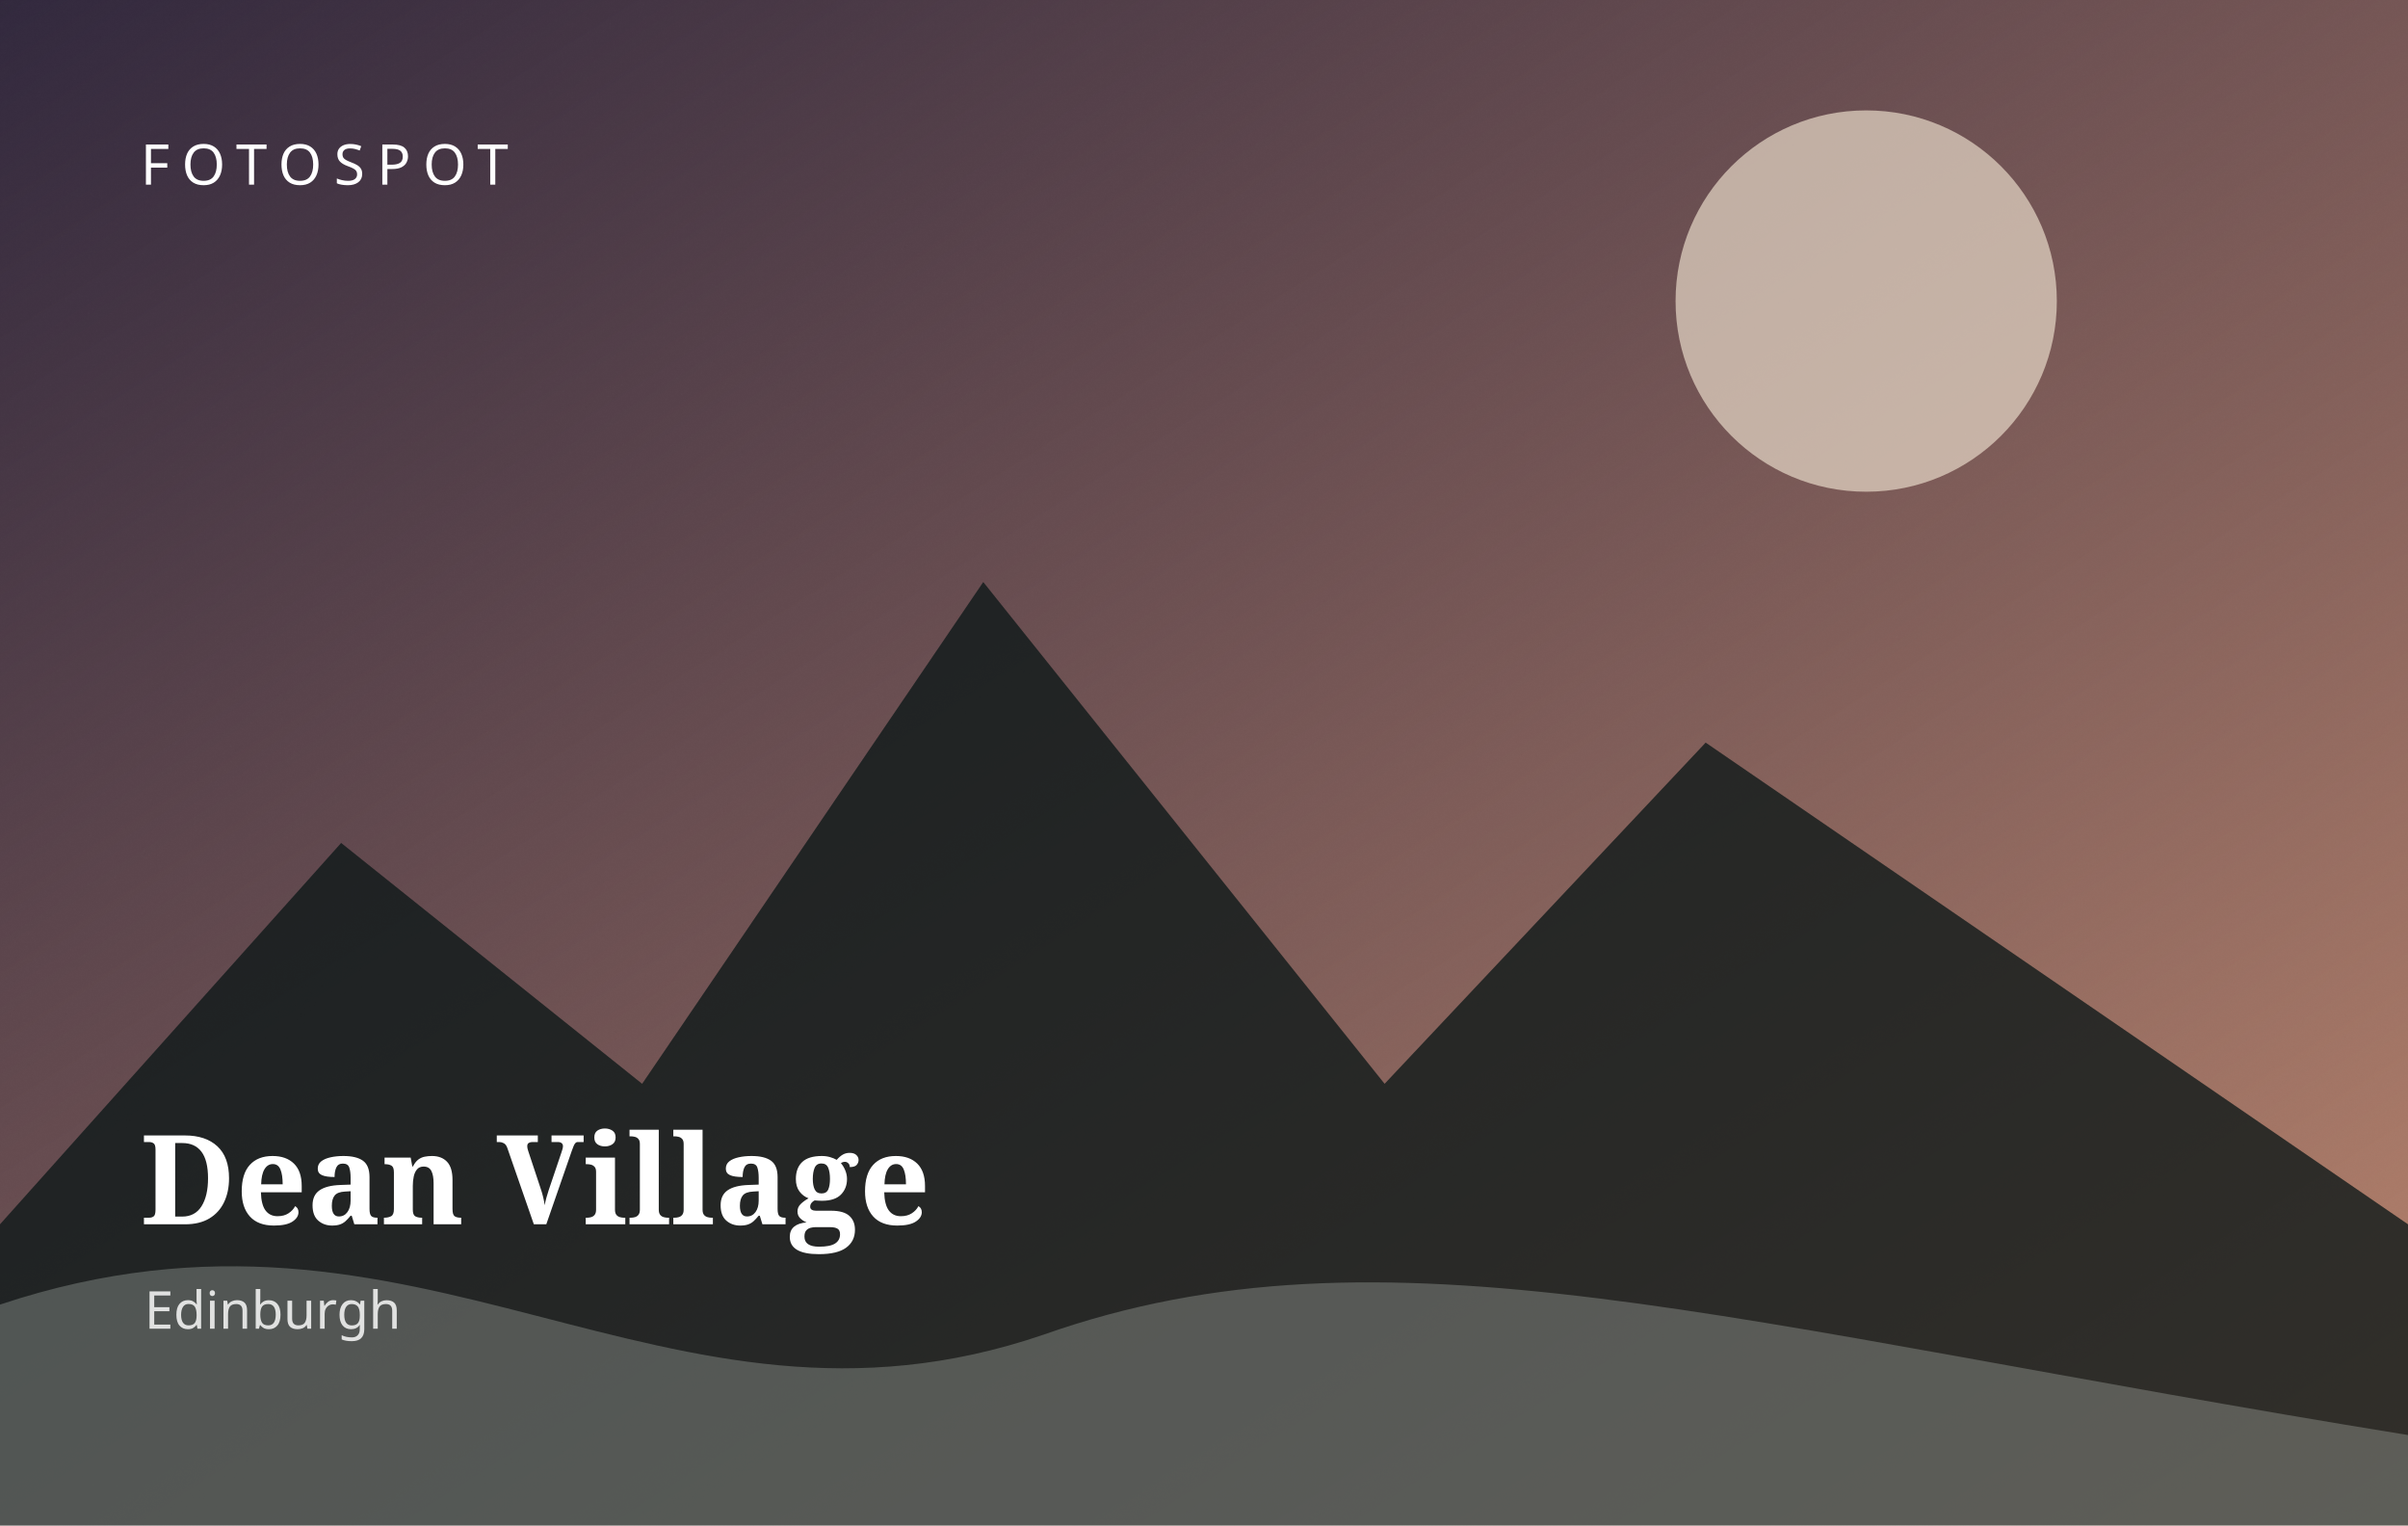
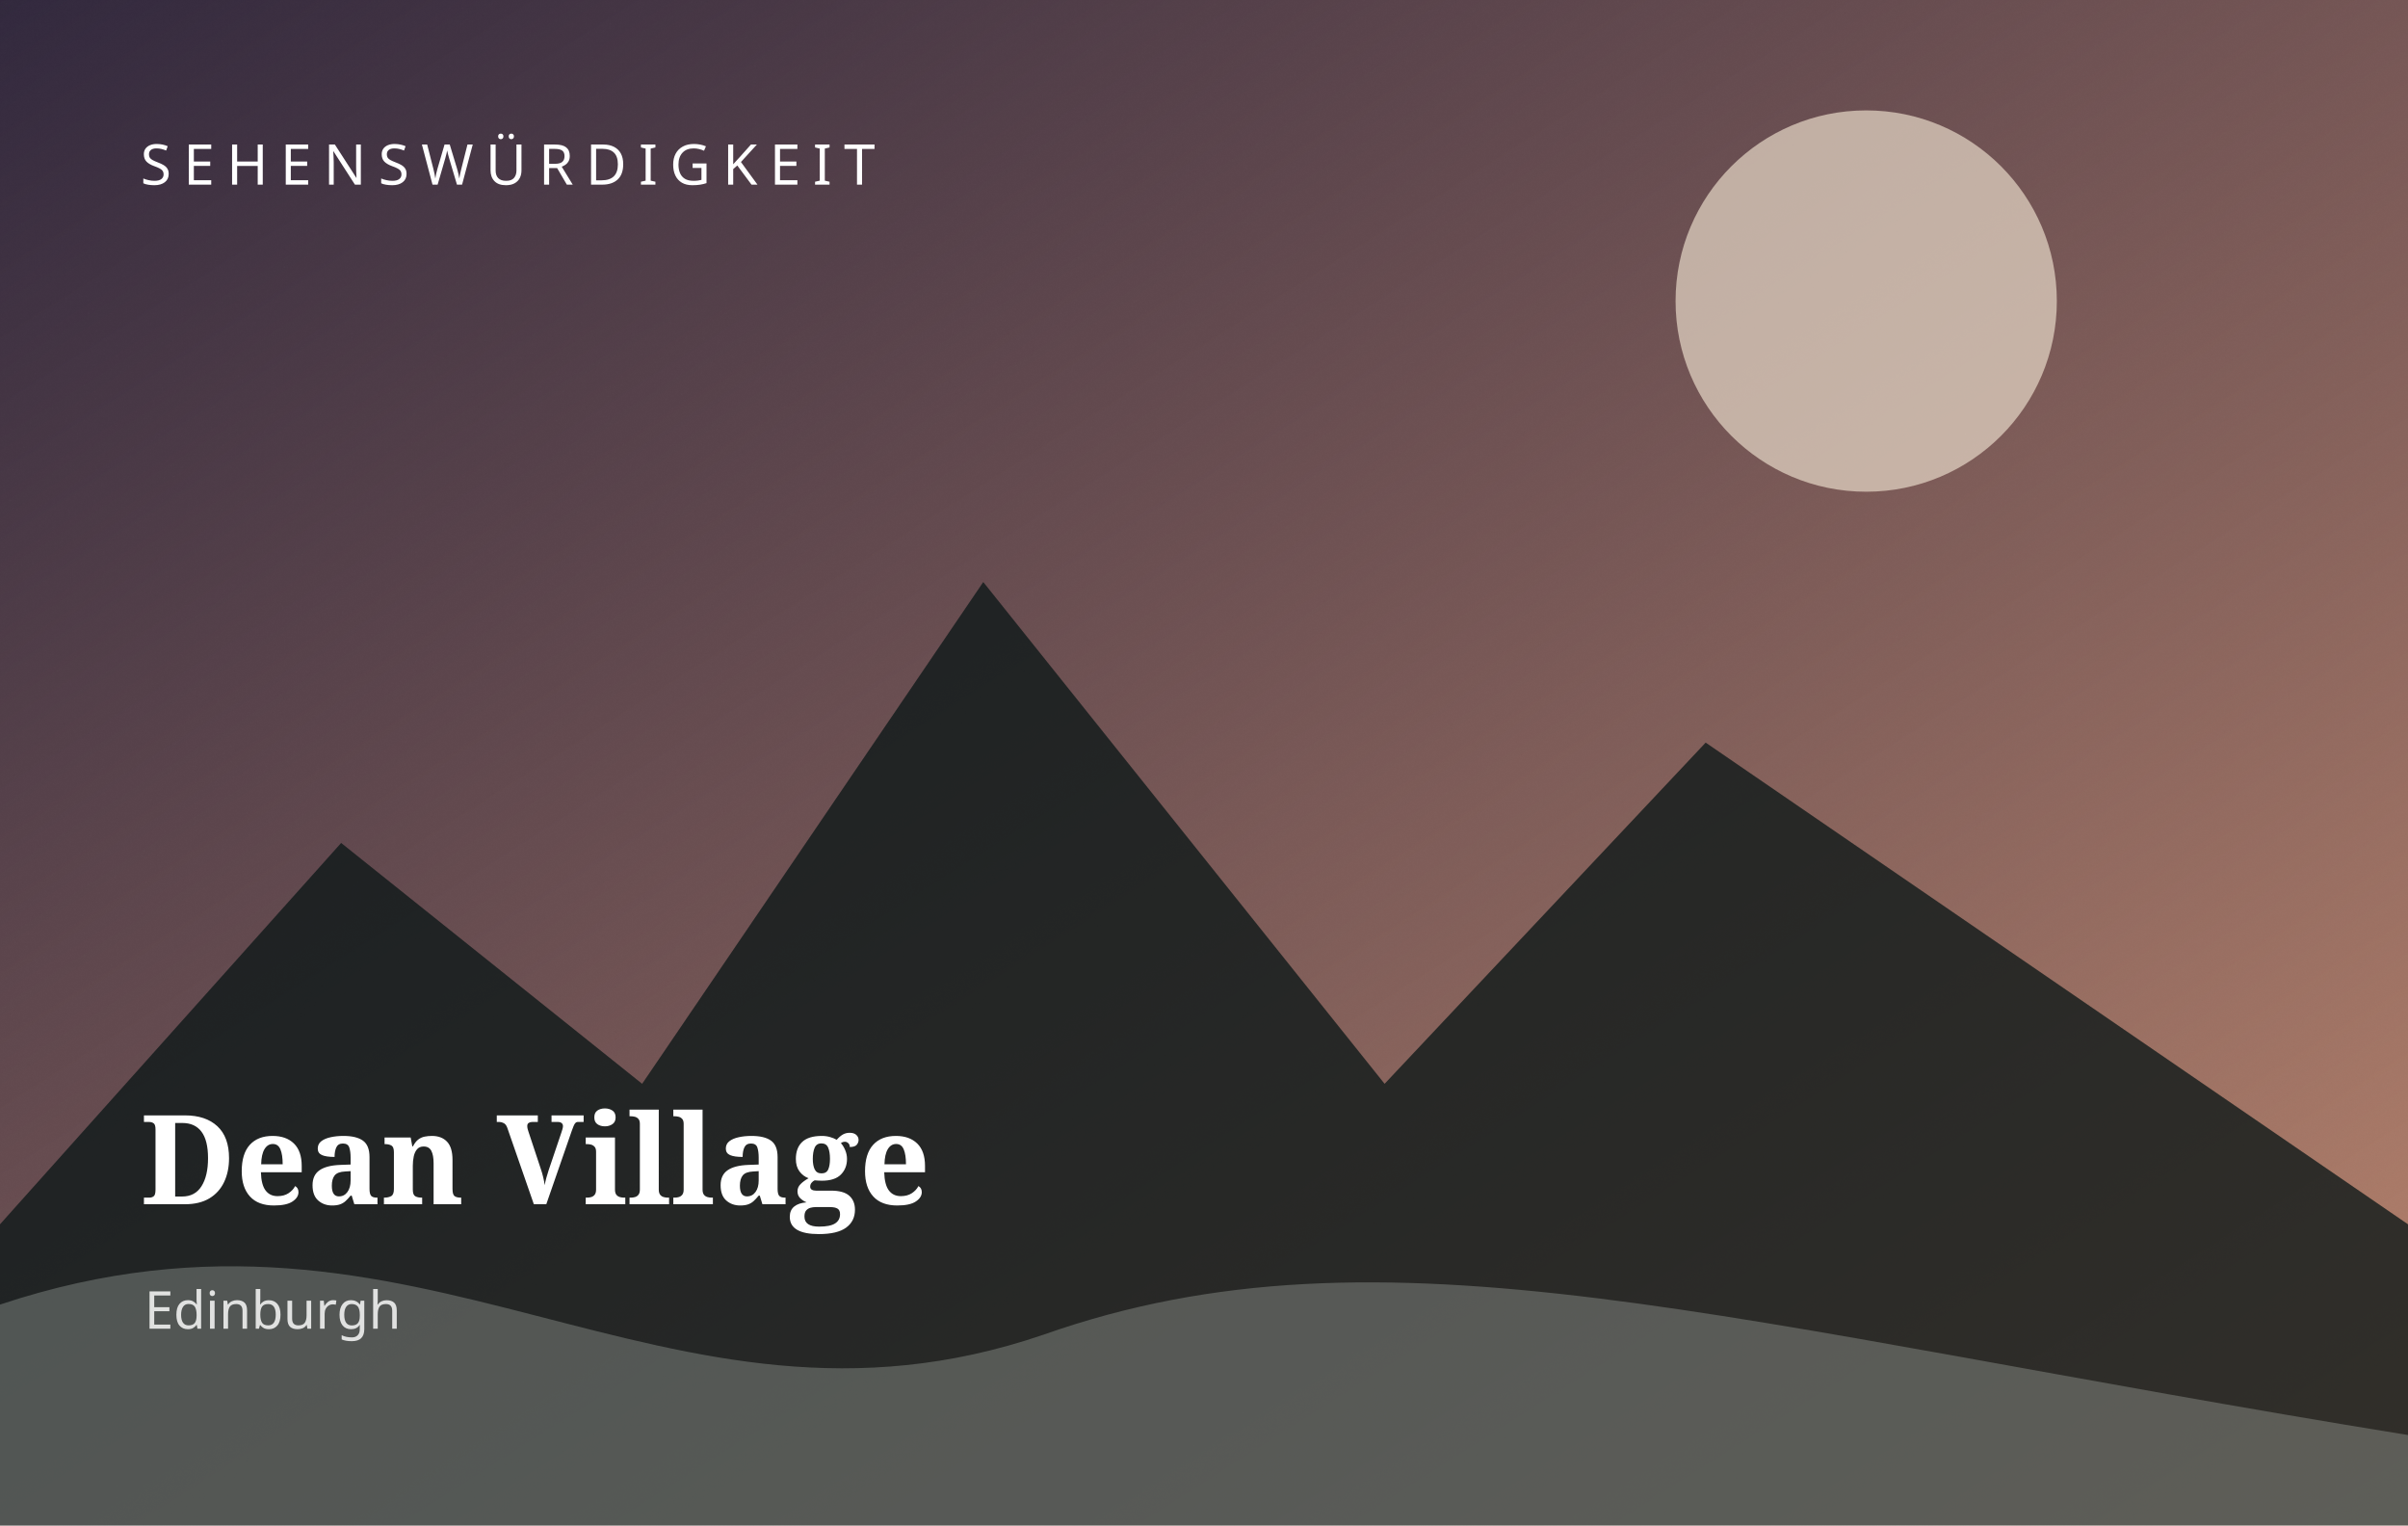
<svg xmlns="http://www.w3.org/2000/svg" viewBox="0 0 1200 760" role="img" aria-label="Dean Village">
  <defs>
    <linearGradient id="g" x1="0" y1="0" x2="1" y2="1">
      <stop stop-color="#31283d" />
      <stop offset="1" stop-color="#b9846d" />
    </linearGradient>
    <filter id="n">
      <feTurbulence baseFrequency=".9" numOctaves="2" stitchTiles="stitch" />
      <feColorMatrix type="saturate" values="0" />
      <feComponentTransfer>
        <feFuncA type="table" tableValues="0 .08" />
      </feComponentTransfer>
    </filter>
  </defs>
  <rect width="1200" height="760" fill="url(#g)" />
  <rect width="1200" height="760" filter="url(#n)" opacity=".35" />
  <circle cx="930" cy="150" r="95" fill="#e7d8c7" opacity=".7" />
  <path d="M0 610L170 420l150 120 170-250 200 250 160-170 350 240v150H0z" fill="#0b1717" opacity=".78" />
  <path d="M0 650c210-70 330 80 520 15 170-60 340-5 680 50v45H0z" fill="#dbe5dc" opacity=".26" />
-   <text x="70" y="92" fill="#fff" font-family="system-ui,sans-serif" font-size="28" letter-spacing="6">FOTOSPOT</text>
-   <text x="70" y="610" fill="#fff" font-family="Georgia,serif" font-size="62" font-weight="700">Dean Village</text>
+   <text x="70" y="92" fill="#fff" font-family="system-ui,sans-serif" font-size="28" letter-spacing="6">SEHENSWÜRDIGKEIT</text>
+   <text x="70" y="600" fill="#fff" font-family="Georgia,serif" font-size="62" font-weight="700">Dean Village</text>
  <text x="72" y="662" fill="#fff" opacity=".82" font-family="system-ui,sans-serif" font-size="26">Edinburgh</text>
</svg>
